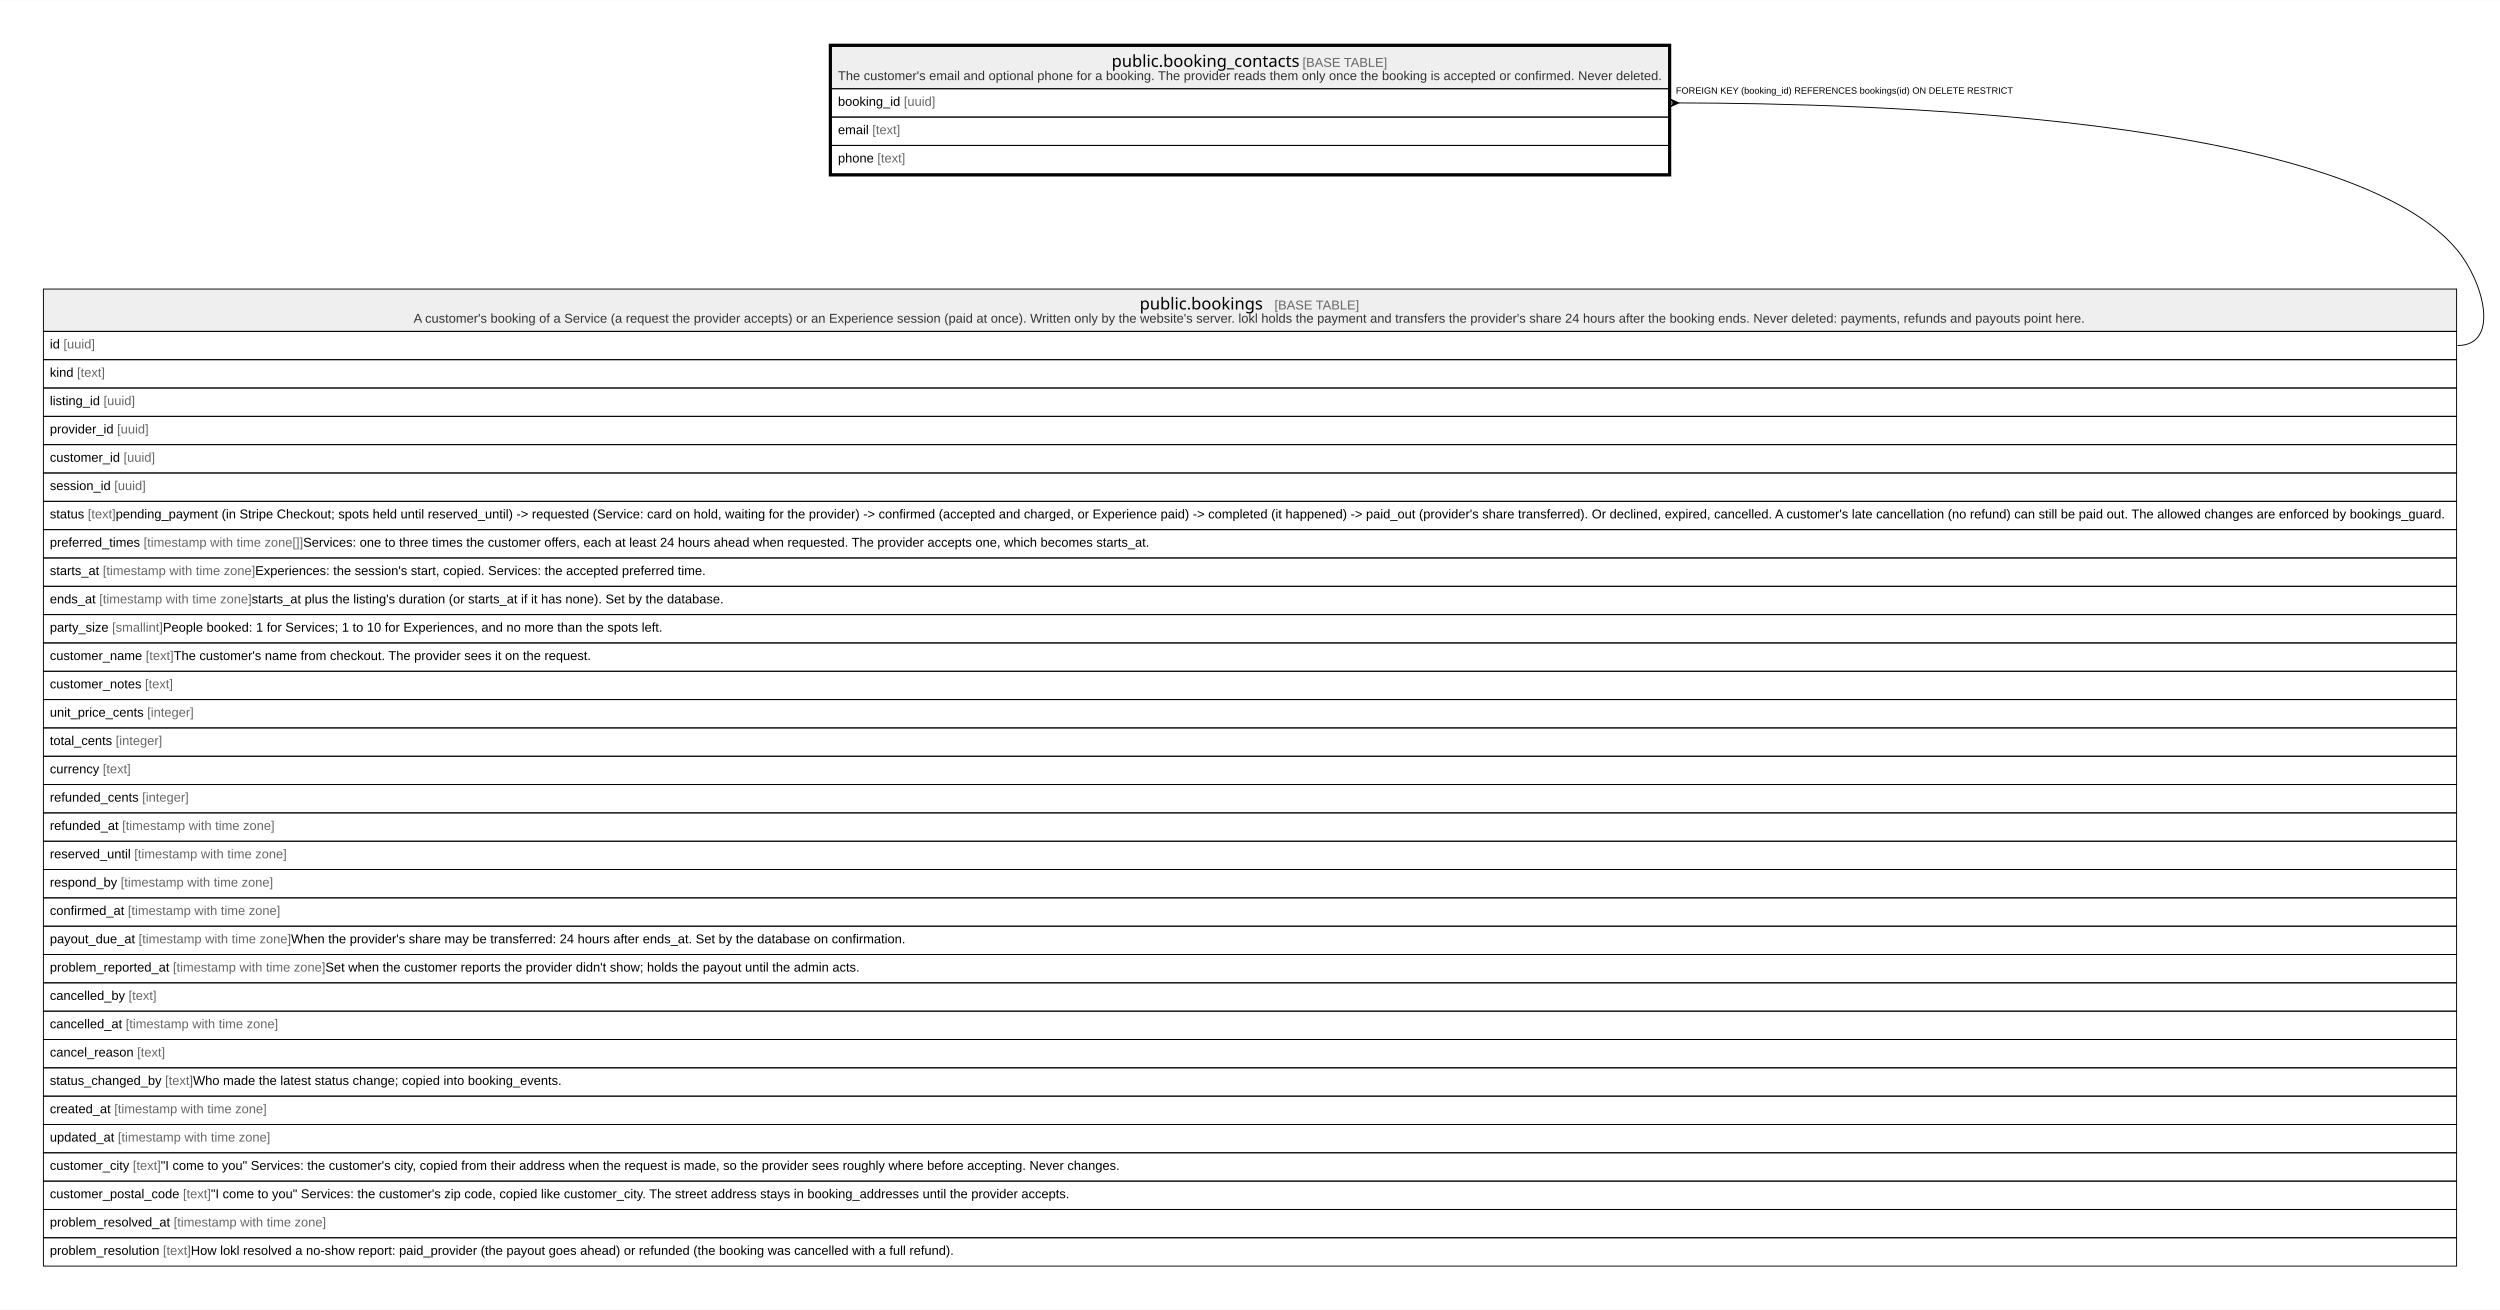
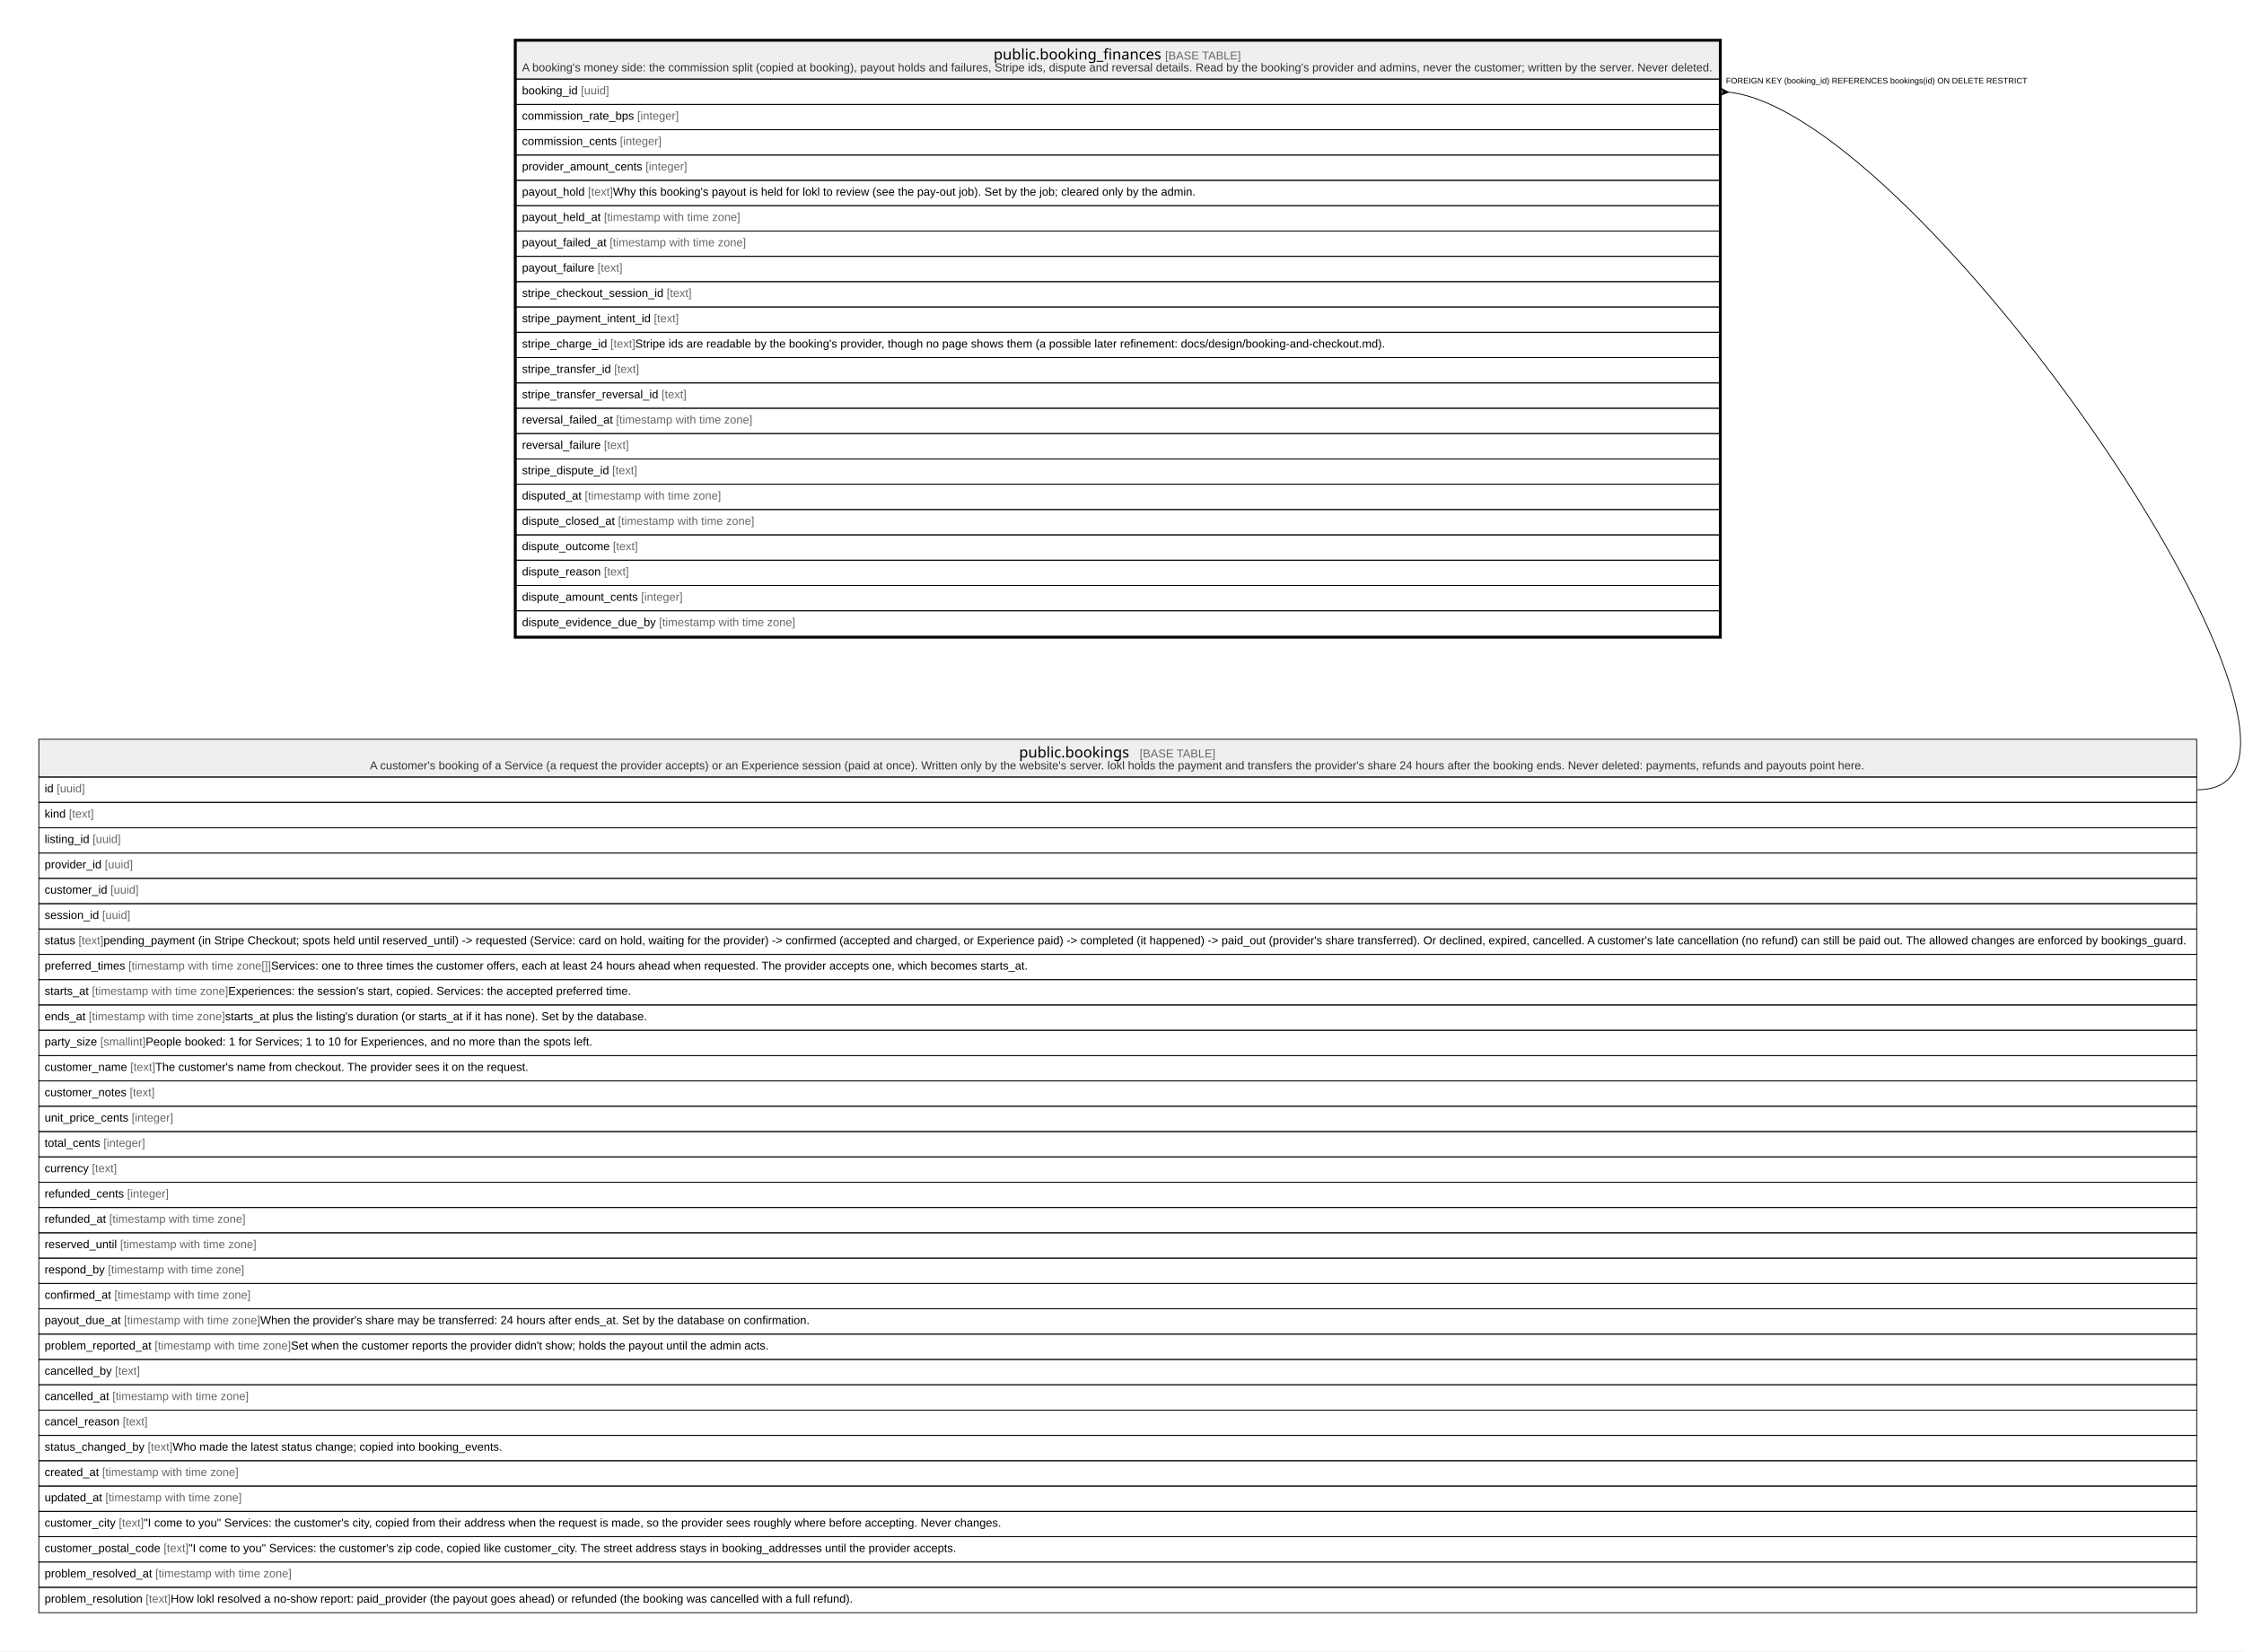
- <svg xmlns="http://www.w3.org/2000/svg" width="2718pt" height="1424pt" viewBox="0.00 0.00 2718.41 1423.60">
-   <g id="graph0" class="graph" transform="scale(1 1) rotate(0) translate(4 1419.6)">
-     <polygon fill="white" stroke="none" points="-4,4 -4,-1419.6 2714.41,-1419.6 2714.41,4 -4,4" />
+ <svg xmlns="http://www.w3.org/2000/svg" width="2729pt" height="2009pt" viewBox="0.00 0.00 2728.69 2008.80">
+   <g id="graph0" class="graph" transform="scale(1 1) rotate(0) translate(4 2004.8)">
+     <polygon fill="white" stroke="none" points="-4,4 -4,-2004.8 2724.69,-2004.8 2724.69,4 -4,4" />
    <g id="node1" class="node">
-       <polygon fill="#efefef" stroke="none" points="900.17,-1323.4 900.17,-1369.4 1810.24,-1369.4 1810.24,-1323.4 900.17,-1323.4" />
-       <polygon fill="none" stroke="black" points="900.17,-1323.4 900.17,-1369.4 1810.24,-1369.4 1810.24,-1323.4 900.17,-1323.4" />
-       <text text-anchor="start" x="1204.73" y="-1347.2" font-family="Arial Bold" font-size="18.00">public.booking_contacts</text>
-       <text text-anchor="start" x="1381.19" y="-1347.2" font-family="Arial" font-size="14.00">    </text>
-       <text text-anchor="start" x="1412.31" y="-1347.2" font-family="Arial" font-size="14.00" fill="#666666">[BASE TABLE]</text>
-       <text text-anchor="start" x="907.17" y="-1332.8" font-family="Arial" font-size="14.00" fill="#333333">The customer's email and optional phone for a booking. The provider reads them only once the booking is accepted or confirmed. Never deleted.</text>
-       <polygon fill="none" stroke="black" points="900.17,-1292.6 900.17,-1323.4 1810.24,-1323.4 1810.24,-1292.6 900.17,-1292.6" />
-       <text text-anchor="start" x="907.17" y="-1304.8" font-family="Arial" font-size="14.00">booking_id </text>
-       <text text-anchor="start" x="978.78" y="-1304.8" font-family="Arial" font-size="14.00" fill="#666666">[uuid]</text>
-       <polygon fill="none" stroke="black" points="900.17,-1261.8 900.17,-1292.6 1810.24,-1292.6 1810.24,-1261.8 900.17,-1261.8" />
-       <text text-anchor="start" x="907.17" y="-1274" font-family="Arial" font-size="14.00">email </text>
-       <text text-anchor="start" x="944.51" y="-1274" font-family="Arial" font-size="14.00" fill="#666666">[text]</text>
-       <polygon fill="none" stroke="black" points="900.17,-1231 900.17,-1261.8 1810.24,-1261.8 1810.24,-1231 900.17,-1231" />
-       <text text-anchor="start" x="907.17" y="-1243.2" font-family="Arial" font-size="14.00">phone </text>
-       <text text-anchor="start" x="949.99" y="-1243.2" font-family="Arial" font-size="14.00" fill="#666666">[text]</text>
-       <polygon fill="none" stroke="black" stroke-width="3" points="898.67,-1229.5 898.67,-1370.9 1811.74,-1370.9 1811.74,-1229.5 898.67,-1229.5" />
+       <polygon fill="#efefef" stroke="none" points="623.76,-1908.6 623.76,-1954.6 2086.65,-1954.6 2086.65,-1908.6 623.76,-1908.6" />
+       <polygon fill="none" stroke="black" points="623.76,-1908.6 623.76,-1954.6 2086.65,-1954.6 2086.65,-1908.6 623.76,-1908.6" />
+       <text text-anchor="start" x="1204.23" y="-1932.4" font-family="Arial Bold" font-size="18.00">public.booking_finances</text>
+       <text text-anchor="start" x="1381.69" y="-1932.4" font-family="Arial" font-size="14.00">    </text>
+       <text text-anchor="start" x="1412.81" y="-1932.4" font-family="Arial" font-size="14.00" fill="#666666">[BASE TABLE]</text>
+       <text text-anchor="start" x="630.76" y="-1918" font-family="Arial" font-size="14.00" fill="#333333">A booking's money side: the commission split (copied at booking), payout holds and failures, Stripe ids, dispute and reversal details. Read by the booking's provider and admins, never the customer; written by the server. Never deleted.</text>
+       <polygon fill="none" stroke="black" points="623.76,-1877.8 623.76,-1908.6 2086.65,-1908.6 2086.65,-1877.8 623.76,-1877.8" />
+       <text text-anchor="start" x="630.76" y="-1890" font-family="Arial" font-size="14.00">booking_id </text>
+       <text text-anchor="start" x="702.37" y="-1890" font-family="Arial" font-size="14.00" fill="#666666">[uuid]</text>
+       <polygon fill="none" stroke="black" points="623.76,-1847 623.76,-1877.8 2086.65,-1877.8 2086.65,-1847 623.76,-1847" />
+       <text text-anchor="start" x="630.76" y="-1859.2" font-family="Arial" font-size="14.00">commission_rate_bps </text>
+       <text text-anchor="start" x="770.82" y="-1859.2" font-family="Arial" font-size="14.00" fill="#666666">[integer]</text>
+       <polygon fill="none" stroke="black" points="623.76,-1816.2 623.76,-1847 2086.65,-1847 2086.65,-1816.2 623.76,-1816.2" />
+       <text text-anchor="start" x="630.76" y="-1828.4" font-family="Arial" font-size="14.00">commission_cents </text>
+       <text text-anchor="start" x="749.8" y="-1828.4" font-family="Arial" font-size="14.00" fill="#666666">[integer]</text>
+       <polygon fill="none" stroke="black" points="623.76,-1785.4 623.76,-1816.2 2086.65,-1816.2 2086.65,-1785.4 623.76,-1785.4" />
+       <text text-anchor="start" x="630.76" y="-1797.6" font-family="Arial" font-size="14.00">provider_amount_cents </text>
+       <text text-anchor="start" x="780.96" y="-1797.6" font-family="Arial" font-size="14.00" fill="#666666">[integer]</text>
+       <polygon fill="none" stroke="black" points="623.76,-1754.6 623.76,-1785.4 2086.65,-1785.4 2086.65,-1754.6 623.76,-1754.6" />
+       <text text-anchor="start" x="630.76" y="-1766.8" font-family="Arial" font-size="14.00">payout_hold </text>
+       <text text-anchor="start" x="710.94" y="-1766.8" font-family="Arial" font-size="14.00" fill="#666666">[text]</text>
+       <text text-anchor="start" x="741.28" y="-1766.8" font-family="Arial" font-size="14.00"> Why this booking's payout is held for lokl to review (see the pay-out job). Set by the job; cleared only by the admin.</text>
+       <polygon fill="none" stroke="black" points="623.76,-1723.8 623.76,-1754.6 2086.65,-1754.6 2086.65,-1723.8 623.76,-1723.8" />
+       <text text-anchor="start" x="630.76" y="-1736" font-family="Arial" font-size="14.00">payout_held_at </text>
+       <text text-anchor="start" x="730.4" y="-1736" font-family="Arial" font-size="14.00" fill="#666666">[timestamp with time zone]</text>
+       <polygon fill="none" stroke="black" points="623.76,-1693 623.76,-1723.8 2086.65,-1723.8 2086.65,-1693 623.76,-1693" />
+       <text text-anchor="start" x="630.76" y="-1705.2" font-family="Arial" font-size="14.00">payout_failed_at </text>
+       <text text-anchor="start" x="737.4" y="-1705.2" font-family="Arial" font-size="14.00" fill="#666666">[timestamp with time zone]</text>
+       <polygon fill="none" stroke="black" points="623.76,-1662.2 623.76,-1693 2086.65,-1693 2086.65,-1662.2 623.76,-1662.2" />
+       <text text-anchor="start" x="630.76" y="-1674.4" font-family="Arial" font-size="14.00">payout_failure </text>
+       <text text-anchor="start" x="722.6" y="-1674.4" font-family="Arial" font-size="14.00" fill="#666666">[text]</text>
+       <polygon fill="none" stroke="black" points="623.76,-1631.4 623.76,-1662.2 2086.65,-1662.2 2086.65,-1631.4 623.76,-1631.4" />
+       <text text-anchor="start" x="630.76" y="-1643.6" font-family="Arial" font-size="14.00">stripe_checkout_session_id </text>
+       <text text-anchor="start" x="806.64" y="-1643.6" font-family="Arial" font-size="14.00" fill="#666666">[text]</text>
+       <polygon fill="none" stroke="black" points="623.76,-1600.6 623.76,-1631.4 2086.65,-1631.4 2086.65,-1600.6 623.76,-1600.6" />
+       <text text-anchor="start" x="630.76" y="-1612.8" font-family="Arial" font-size="14.00">stripe_payment_intent_id </text>
+       <text text-anchor="start" x="791.08" y="-1612.8" font-family="Arial" font-size="14.00" fill="#666666">[text]</text>
+       <polygon fill="none" stroke="black" points="623.76,-1569.8 623.76,-1600.6 2086.65,-1600.6 2086.65,-1569.8 623.76,-1569.8" />
+       <text text-anchor="start" x="630.76" y="-1582" font-family="Arial" font-size="14.00">stripe_charge_id </text>
+       <text text-anchor="start" x="738.16" y="-1582" font-family="Arial" font-size="14.00" fill="#666666">[text]</text>
+       <text text-anchor="start" x="768.5" y="-1582" font-family="Arial" font-size="14.00"> Stripe ids are readable by the booking's provider, though no page shows them (a possible later refinement: docs/design/booking-and-checkout.md).</text>
+       <polygon fill="none" stroke="black" points="623.76,-1539 623.76,-1569.8 2086.65,-1569.8 2086.65,-1539 623.76,-1539" />
+       <text text-anchor="start" x="630.76" y="-1551.2" font-family="Arial" font-size="14.00">stripe_transfer_id </text>
+       <text text-anchor="start" x="742.81" y="-1551.2" font-family="Arial" font-size="14.00" fill="#666666">[text]</text>
+       <polygon fill="none" stroke="black" points="623.76,-1508.2 623.76,-1539 2086.65,-1539 2086.65,-1508.2 623.76,-1508.2" />
+       <text text-anchor="start" x="630.76" y="-1520.4" font-family="Arial" font-size="14.00">stripe_transfer_reversal_id </text>
+       <text text-anchor="start" x="800.39" y="-1520.4" font-family="Arial" font-size="14.00" fill="#666666">[text]</text>
+       <polygon fill="none" stroke="black" points="623.76,-1477.4 623.76,-1508.2 2086.65,-1508.2 2086.65,-1477.4 623.76,-1477.4" />
+       <text text-anchor="start" x="630.76" y="-1489.6" font-family="Arial" font-size="14.00">reversal_failed_at </text>
+       <text text-anchor="start" x="745.16" y="-1489.6" font-family="Arial" font-size="14.00" fill="#666666">[timestamp with time zone]</text>
+       <polygon fill="none" stroke="black" points="623.76,-1446.6 623.76,-1477.4 2086.65,-1477.4 2086.65,-1446.6 623.76,-1446.6" />
+       <text text-anchor="start" x="630.76" y="-1458.8" font-family="Arial" font-size="14.00">reversal_failure </text>
+       <text text-anchor="start" x="730.36" y="-1458.8" font-family="Arial" font-size="14.00" fill="#666666">[text]</text>
+       <polygon fill="none" stroke="black" points="623.76,-1415.8 623.76,-1446.6 2086.65,-1446.6 2086.65,-1415.8 623.76,-1415.8" />
+       <text text-anchor="start" x="630.76" y="-1428" font-family="Arial" font-size="14.00">stripe_dispute_id </text>
+       <text text-anchor="start" x="740.5" y="-1428" font-family="Arial" font-size="14.00" fill="#666666">[text]</text>
+       <polygon fill="none" stroke="black" points="623.76,-1385 623.76,-1415.8 2086.65,-1415.8 2086.65,-1385 623.76,-1385" />
+       <text text-anchor="start" x="630.76" y="-1397.2" font-family="Arial" font-size="14.00">disputed_at </text>
+       <text text-anchor="start" x="707.04" y="-1397.2" font-family="Arial" font-size="14.00" fill="#666666">[timestamp with time zone]</text>
+       <polygon fill="none" stroke="black" points="623.76,-1354.2 623.76,-1385 2086.65,-1385 2086.65,-1354.2 623.76,-1354.2" />
+       <text text-anchor="start" x="630.76" y="-1366.4" font-family="Arial" font-size="14.00">dispute_closed_at </text>
+       <text text-anchor="start" x="747.51" y="-1366.4" font-family="Arial" font-size="14.00" fill="#666666">[timestamp with time zone]</text>
+       <polygon fill="none" stroke="black" points="623.76,-1323.4 623.76,-1354.2 2086.65,-1354.2 2086.65,-1323.4 623.76,-1323.4" />
+       <text text-anchor="start" x="630.76" y="-1335.6" font-family="Arial" font-size="14.00">dispute_outcome </text>
+       <text text-anchor="start" x="741.28" y="-1335.6" font-family="Arial" font-size="14.00" fill="#666666">[text]</text>
+       <polygon fill="none" stroke="black" points="623.76,-1292.6 623.76,-1323.4 2086.65,-1323.4 2086.65,-1292.6 623.76,-1292.6" />
+       <text text-anchor="start" x="630.76" y="-1304.8" font-family="Arial" font-size="14.00">dispute_reason </text>
+       <text text-anchor="start" x="730.39" y="-1304.8" font-family="Arial" font-size="14.00" fill="#666666">[text]</text>
+       <polygon fill="none" stroke="black" points="623.76,-1261.8 623.76,-1292.6 2086.65,-1292.6 2086.65,-1261.8 623.76,-1261.8" />
+       <text text-anchor="start" x="630.76" y="-1274" font-family="Arial" font-size="14.00">dispute_amount_cents </text>
+       <text text-anchor="start" x="775.52" y="-1274" font-family="Arial" font-size="14.00" fill="#666666">[integer]</text>
+       <polygon fill="none" stroke="black" points="623.76,-1231 623.76,-1261.8 2086.65,-1261.8 2086.65,-1231 623.76,-1231" />
+       <text text-anchor="start" x="630.76" y="-1243.2" font-family="Arial" font-size="14.00">dispute_evidence_due_by </text>
+       <text text-anchor="start" x="797.34" y="-1243.2" font-family="Arial" font-size="14.00" fill="#666666">[timestamp with time zone]</text>
+       <polygon fill="none" stroke="black" stroke-width="3" points="622.26,-1229.5 622.26,-1956.1 2088.15,-1956.1 2088.15,-1229.5 622.26,-1229.5" />
    </g>
    <g id="node2" class="node">
      <polygon fill="#efefef" stroke="none" points="43.2,-1059.6 43.2,-1105.6 2667.21,-1105.6 2667.21,-1059.6 43.2,-1059.6" />
      <polygon fill="none" stroke="black" points="43.2,-1059.6 43.2,-1105.6 2667.21,-1105.6 2667.21,-1059.6 43.2,-1059.6" />
      <text text-anchor="start" x="1235.21" y="-1083.4" font-family="Arial Bold" font-size="18.00">public.bookings</text>
      <text text-anchor="start" x="1350.71" y="-1083.4" font-family="Arial" font-size="14.00">    </text>
      <text text-anchor="start" x="1381.83" y="-1083.4" font-family="Arial" font-size="14.00" fill="#666666">[BASE TABLE]</text>
      <text text-anchor="start" x="445.76" y="-1069" font-family="Arial" font-size="14.00" fill="#333333">A customer's booking of a Service (a request the provider accepts) or an Experience session (paid at once). Written only by the website's server. lokl holds the payment and transfers the provider's share 24 hours after the booking ends. Never deleted: payments, refunds and payouts point here.</text>
      <polygon fill="none" stroke="black" points="43.2,-1028.8 43.2,-1059.6 2667.21,-1059.6 2667.21,-1028.8 43.2,-1028.8" />
      <text text-anchor="start" x="50.2" y="-1041" font-family="Arial" font-size="14.00">id </text>
      <text text-anchor="start" x="64.99" y="-1041" font-family="Arial" font-size="14.00" fill="#666666">[uuid]</text>
      <polygon fill="none" stroke="black" points="43.2,-998 43.2,-1028.8 2667.21,-1028.8 2667.21,-998 43.2,-998" />
      <text text-anchor="start" x="50.2" y="-1010.2" font-family="Arial" font-size="14.00">kind </text>
      <text text-anchor="start" x="79.77" y="-1010.2" font-family="Arial" font-size="14.00" fill="#666666">[text]</text>
      <polygon fill="none" stroke="black" points="43.2,-967.2 43.2,-998 2667.21,-998 2667.21,-967.2 43.2,-967.2" />
      <text text-anchor="start" x="50.2" y="-979.4" font-family="Arial" font-size="14.00">listing_id </text>
      <text text-anchor="start" x="108.57" y="-979.4" font-family="Arial" font-size="14.00" fill="#666666">[uuid]</text>
      <polygon fill="none" stroke="black" points="43.2,-936.4 43.2,-967.2 2667.21,-967.2 2667.21,-936.4 43.2,-936.4" />
      <text text-anchor="start" x="50.2" y="-948.6" font-family="Arial" font-size="14.00">provider_id </text>
      <text text-anchor="start" x="123.35" y="-948.6" font-family="Arial" font-size="14.00" fill="#666666">[uuid]</text>
      <polygon fill="none" stroke="black" points="43.2,-905.6 43.2,-936.4 2667.21,-936.4 2667.21,-905.6 43.2,-905.6" />
      <text text-anchor="start" x="50.2" y="-917.8" font-family="Arial" font-size="14.00">customer_id </text>
      <text text-anchor="start" x="130.34" y="-917.8" font-family="Arial" font-size="14.00" fill="#666666">[uuid]</text>
      <polygon fill="none" stroke="black" points="43.2,-874.8 43.2,-905.6 2667.21,-905.6 2667.21,-874.8 43.2,-874.8" />
      <text text-anchor="start" x="50.2" y="-887" font-family="Arial" font-size="14.00">session_id </text>
      <text text-anchor="start" x="120.24" y="-887" font-family="Arial" font-size="14.00" fill="#666666">[uuid]</text>
      <polygon fill="none" stroke="black" points="43.2,-844 43.2,-874.8 2667.21,-874.8 2667.21,-844 43.2,-844" />
      <text text-anchor="start" x="50.2" y="-856.2" font-family="Arial" font-size="14.00">status </text>
      <text text-anchor="start" x="91.44" y="-856.2" font-family="Arial" font-size="14.00" fill="#666666">[text]</text>
      <text text-anchor="start" x="121.79" y="-856.2" font-family="Arial" font-size="14.00"> pending_payment (in Stripe Checkout; spots held until reserved_until) -&gt; requested (Service: card on hold, waiting for the provider) -&gt; confirmed (accepted and charged, or Experience paid) -&gt; completed (it happened) -&gt; paid_out (provider's share transferred). Or declined, expired, cancelled. A customer's late cancellation (no refund) can still be paid out. The allowed changes are enforced by bookings_guard.</text>
      <polygon fill="none" stroke="black" points="43.2,-813.2 43.2,-844 2667.21,-844 2667.21,-813.2 43.2,-813.2" />
      <text text-anchor="start" x="50.2" y="-825.4" font-family="Arial" font-size="14.00">preferred_times </text>
      <text text-anchor="start" x="152.13" y="-825.4" font-family="Arial" font-size="14.00" fill="#666666">[timestamp with time zone[]]</text>
      <text text-anchor="start" x="325.63" y="-825.4" font-family="Arial" font-size="14.00"> Services: one to three times the customer offers, each at least 24 hours ahead when requested. The provider accepts one, which becomes starts_at.</text>
      <polygon fill="none" stroke="black" points="43.2,-782.4 43.2,-813.2 2667.21,-813.2 2667.21,-782.4 43.2,-782.4" />
      <text text-anchor="start" x="50.2" y="-794.6" font-family="Arial" font-size="14.00">starts_at </text>
      <text text-anchor="start" x="107.78" y="-794.6" font-family="Arial" font-size="14.00" fill="#666666">[timestamp with time zone]</text>
      <text text-anchor="start" x="273.5" y="-794.6" font-family="Arial" font-size="14.00"> Experiences: the session's start, copied. Services: the accepted preferred time.</text>
      <polygon fill="none" stroke="black" points="43.2,-751.6 43.2,-782.4 2667.21,-782.4 2667.21,-751.6 43.2,-751.6" />
      <text text-anchor="start" x="50.2" y="-763.8" font-family="Arial" font-size="14.00">ends_at </text>
      <text text-anchor="start" x="103.91" y="-763.8" font-family="Arial" font-size="14.00" fill="#666666">[timestamp with time zone]</text>
      <text text-anchor="start" x="269.63" y="-763.8" font-family="Arial" font-size="14.00"> starts_at plus the listing's duration (or starts_at if it has none). Set by the database.</text>
      <polygon fill="none" stroke="black" points="43.2,-720.8 43.2,-751.6 2667.21,-751.6 2667.21,-720.8 43.2,-720.8" />
      <text text-anchor="start" x="50.2" y="-733" font-family="Arial" font-size="14.00">party_size </text>
      <text text-anchor="start" x="117.9" y="-733" font-family="Arial" font-size="14.00" fill="#666666">[smallint]</text>
      <text text-anchor="start" x="173.13" y="-733" font-family="Arial" font-size="14.00"> People booked: 1 for Services; 1 to 10 for Experiences, and no more than the spots left.</text>
      <polygon fill="none" stroke="black" points="43.2,-690 43.2,-720.8 2667.21,-720.8 2667.21,-690 43.2,-690" />
      <text text-anchor="start" x="50.2" y="-702.2" font-family="Arial" font-size="14.00">customer_name </text>
      <text text-anchor="start" x="154.47" y="-702.2" font-family="Arial" font-size="14.00" fill="#666666">[text]</text>
      <text text-anchor="start" x="184.81" y="-702.2" font-family="Arial" font-size="14.00"> The customer's name from checkout. The provider sees it on the request.</text>
      <polygon fill="none" stroke="black" points="43.2,-659.2 43.2,-690 2667.21,-690 2667.21,-659.2 43.2,-659.2" />
      <text text-anchor="start" x="50.2" y="-671.4" font-family="Arial" font-size="14.00">customer_notes </text>
      <text text-anchor="start" x="153.7" y="-671.4" font-family="Arial" font-size="14.00" fill="#666666">[text]</text>
      <polygon fill="none" stroke="black" points="43.2,-628.4 43.2,-659.2 2667.21,-659.2 2667.21,-628.4 43.2,-628.4" />
      <text text-anchor="start" x="50.2" y="-640.6" font-family="Arial" font-size="14.00">unit_price_cents </text>
      <text text-anchor="start" x="156.04" y="-640.6" font-family="Arial" font-size="14.00" fill="#666666">[integer]</text>
      <polygon fill="none" stroke="black" points="43.2,-597.6 43.2,-628.4 2667.21,-628.4 2667.21,-597.6 43.2,-597.6" />
      <text text-anchor="start" x="50.2" y="-609.8" font-family="Arial" font-size="14.00">total_cents </text>
      <text text-anchor="start" x="121.8" y="-609.8" font-family="Arial" font-size="14.00" fill="#666666">[integer]</text>
      <polygon fill="none" stroke="black" points="43.2,-566.8 43.2,-597.6 2667.21,-597.6 2667.21,-566.8 43.2,-566.8" />
      <text text-anchor="start" x="50.2" y="-579" font-family="Arial" font-size="14.00">currency </text>
      <text text-anchor="start" x="107.77" y="-579" font-family="Arial" font-size="14.00" fill="#666666">[text]</text>
      <polygon fill="none" stroke="black" points="43.2,-536 43.2,-566.8 2667.21,-566.8 2667.21,-536 43.2,-536" />
      <text text-anchor="start" x="50.2" y="-548.2" font-family="Arial" font-size="14.00">refunded_cents </text>
      <text text-anchor="start" x="150.61" y="-548.2" font-family="Arial" font-size="14.00" fill="#666666">[integer]</text>
      <polygon fill="none" stroke="black" points="43.2,-505.2 43.2,-536 2667.21,-536 2667.21,-505.2 43.2,-505.2" />
      <text text-anchor="start" x="50.2" y="-517.4" font-family="Arial" font-size="14.00">refunded_at </text>
      <text text-anchor="start" x="128.82" y="-517.4" font-family="Arial" font-size="14.00" fill="#666666">[timestamp with time zone]</text>
      <polygon fill="none" stroke="black" points="43.2,-474.4 43.2,-505.2 2667.21,-505.2 2667.21,-474.4 43.2,-474.4" />
      <text text-anchor="start" x="50.2" y="-486.6" font-family="Arial" font-size="14.00">reserved_until </text>
      <text text-anchor="start" x="142.03" y="-486.6" font-family="Arial" font-size="14.00" fill="#666666">[timestamp with time zone]</text>
      <polygon fill="none" stroke="black" points="43.2,-443.6 43.2,-474.4 2667.21,-474.4 2667.21,-443.6 43.2,-443.6" />
      <text text-anchor="start" x="50.2" y="-455.8" font-family="Arial" font-size="14.00">respond_by </text>
      <text text-anchor="start" x="127.25" y="-455.8" font-family="Arial" font-size="14.00" fill="#666666">[timestamp with time zone]</text>
      <polygon fill="none" stroke="black" points="43.2,-412.8 43.2,-443.6 2667.21,-443.6 2667.21,-412.8 43.2,-412.8" />
      <text text-anchor="start" x="50.2" y="-425" font-family="Arial" font-size="14.00">confirmed_at </text>
      <text text-anchor="start" x="135.02" y="-425" font-family="Arial" font-size="14.00" fill="#666666">[timestamp with time zone]</text>
      <polygon fill="none" stroke="black" points="43.2,-382 43.2,-412.8 2667.21,-412.8 2667.21,-382 43.2,-382" />
      <text text-anchor="start" x="50.2" y="-394.2" font-family="Arial" font-size="14.00">payout_due_at </text>
      <text text-anchor="start" x="146.73" y="-394.2" font-family="Arial" font-size="14.00" fill="#666666">[timestamp with time zone]</text>
      <text text-anchor="start" x="312.45" y="-394.2" font-family="Arial" font-size="14.00"> When the provider's share may be transferred: 24 hours after ends_at. Set by the database on confirmation.</text>
      <polygon fill="none" stroke="black" points="43.2,-351.2 43.2,-382 2667.21,-382 2667.21,-351.2 43.2,-351.2" />
      <text text-anchor="start" x="50.2" y="-363.4" font-family="Arial" font-size="14.00">problem_reported_at </text>
      <text text-anchor="start" x="184.06" y="-363.4" font-family="Arial" font-size="14.00" fill="#666666">[timestamp with time zone]</text>
      <text text-anchor="start" x="349.78" y="-363.4" font-family="Arial" font-size="14.00"> Set when the customer reports the provider didn't show; holds the payout until the admin acts.</text>
      <polygon fill="none" stroke="black" points="43.2,-320.4 43.2,-351.2 2667.21,-351.2 2667.21,-320.4 43.2,-320.4" />
      <text text-anchor="start" x="50.2" y="-332.6" font-family="Arial" font-size="14.00">cancelled_by </text>
      <text text-anchor="start" x="135.81" y="-332.6" font-family="Arial" font-size="14.00" fill="#666666">[text]</text>
      <polygon fill="none" stroke="black" points="43.2,-289.6 43.2,-320.4 2667.21,-320.4 2667.21,-289.6 43.2,-289.6" />
      <text text-anchor="start" x="50.2" y="-301.8" font-family="Arial" font-size="14.00">cancelled_at </text>
      <text text-anchor="start" x="132.7" y="-301.8" font-family="Arial" font-size="14.00" fill="#666666">[timestamp with time zone]</text>
      <polygon fill="none" stroke="black" points="43.2,-258.8 43.2,-289.6 2667.21,-289.6 2667.21,-258.8 43.2,-258.8" />
      <text text-anchor="start" x="50.2" y="-271" font-family="Arial" font-size="14.00">cancel_reason </text>
      <text text-anchor="start" x="145.15" y="-271" font-family="Arial" font-size="14.00" fill="#666666">[text]</text>
      <polygon fill="none" stroke="black" points="43.2,-228 43.2,-258.8 2667.21,-258.8 2667.21,-228 43.2,-228" />
      <text text-anchor="start" x="50.2" y="-240.2" font-family="Arial" font-size="14.00">status_changed_by </text>
      <text text-anchor="start" x="175.52" y="-240.2" font-family="Arial" font-size="14.00" fill="#666666">[text]</text>
      <text text-anchor="start" x="205.86" y="-240.2" font-family="Arial" font-size="14.00"> Who made the latest status change; copied into booking_events.</text>
      <polygon fill="none" stroke="black" points="43.2,-197.2 43.2,-228 2667.21,-228 2667.21,-197.2 43.2,-197.2" />
      <text text-anchor="start" x="50.2" y="-209.4" font-family="Arial" font-size="14.00">created_at </text>
      <text text-anchor="start" x="120.25" y="-209.4" font-family="Arial" font-size="14.00" fill="#666666">[timestamp with time zone]</text>
      <polygon fill="none" stroke="black" points="43.2,-166.4 43.2,-197.2 2667.21,-197.2 2667.21,-166.4 43.2,-166.4" />
      <text text-anchor="start" x="50.2" y="-178.6" font-family="Arial" font-size="14.00">updated_at </text>
      <text text-anchor="start" x="124.16" y="-178.6" font-family="Arial" font-size="14.00" fill="#666666">[timestamp with time zone]</text>
      <polygon fill="none" stroke="black" points="43.2,-135.6 43.2,-166.4 2667.21,-166.4 2667.21,-135.6 43.2,-135.6" />
      <text text-anchor="start" x="50.2" y="-147.8" font-family="Arial" font-size="14.00">customer_city </text>
      <text text-anchor="start" x="140.45" y="-147.8" font-family="Arial" font-size="14.00" fill="#666666">[text]</text>
      <text text-anchor="start" x="170.79" y="-147.8" font-family="Arial" font-size="14.00"> "I come to you" Services: the customer's city, copied from their address when the request is made, so the provider sees roughly where before accepting. Never changes.</text>
      <polygon fill="none" stroke="black" points="43.2,-104.8 43.2,-135.6 2667.21,-135.6 2667.21,-104.8 43.2,-104.8" />
      <text text-anchor="start" x="50.2" y="-117" font-family="Arial" font-size="14.00">customer_postal_code </text>
      <text text-anchor="start" x="194.95" y="-117" font-family="Arial" font-size="14.00" fill="#666666">[text]</text>
      <text text-anchor="start" x="225.3" y="-117" font-family="Arial" font-size="14.00"> "I come to you" Services: the customer's zip code, copied like customer_city. The street address stays in booking_addresses until the provider accepts.</text>
      <polygon fill="none" stroke="black" points="43.2,-74 43.2,-104.8 2667.21,-104.8 2667.21,-74 43.2,-74" />
      <text text-anchor="start" x="50.2" y="-86.2" font-family="Arial" font-size="14.00">problem_resolved_at </text>
      <text text-anchor="start" x="184.83" y="-86.2" font-family="Arial" font-size="14.00" fill="#666666">[timestamp with time zone]</text>
      <polygon fill="none" stroke="black" points="43.2,-43.2 43.2,-74 2667.21,-74 2667.21,-43.2 43.2,-43.2" />
      <text text-anchor="start" x="50.2" y="-55.4" font-family="Arial" font-size="14.00">problem_resolution </text>
      <text text-anchor="start" x="173.16" y="-55.4" font-family="Arial" font-size="14.00" fill="#666666">[text]</text>
      <text text-anchor="start" x="203.5" y="-55.4" font-family="Arial" font-size="14.00"> How lokl resolved a no-show report: paid_provider (the payout goes ahead) or refunded (the booking was cancelled with a full refund).</text>
    </g>
    <g id="edge1" class="edge">
-       <path fill="none" stroke="black" d="M1821.46,-1307.99C2022.99,-1307.58 2544.95,-1294.47 2667.21,-1148.8 2697.1,-1113.19 2714.7,-1044.2 2668.21,-1044.2" />
-       <polygon fill="black" stroke="black" points="1821.58,-1307.99 1811.57,-1303.5 1816.24,-1307.99 1811.91,-1308 1811.91,-1308 1811.91,-1308 1816.24,-1307.99 1811.58,-1312.5 1821.58,-1307.99" />
-       <text text-anchor="start" x="1818.24" y="-1318" font-family="Arial" font-size="10.00">FOREIGN KEY (booking_id) REFERENCES bookings(id) ON DELETE RESTRICT</text>
+       <path fill="none" stroke="black" d="M2097.92,-1892.66C2333.04,-1868.51 2893.42,-1044.2 2668.21,-1044.2" />
+       <polygon fill="black" stroke="black" points="2097.97,-1892.66 2087.75,-1888.69 2092.64,-1892.94 2088.32,-1893.16 2088.32,-1893.16 2088.32,-1893.16 2092.64,-1892.94 2088.22,-1897.68 2097.97,-1892.66" />
+       <text text-anchor="start" x="2094.65" y="-1903.2" font-family="Arial" font-size="10.00">FOREIGN KEY (booking_id) REFERENCES bookings(id) ON DELETE RESTRICT</text>
    </g>
  </g>
</svg>
